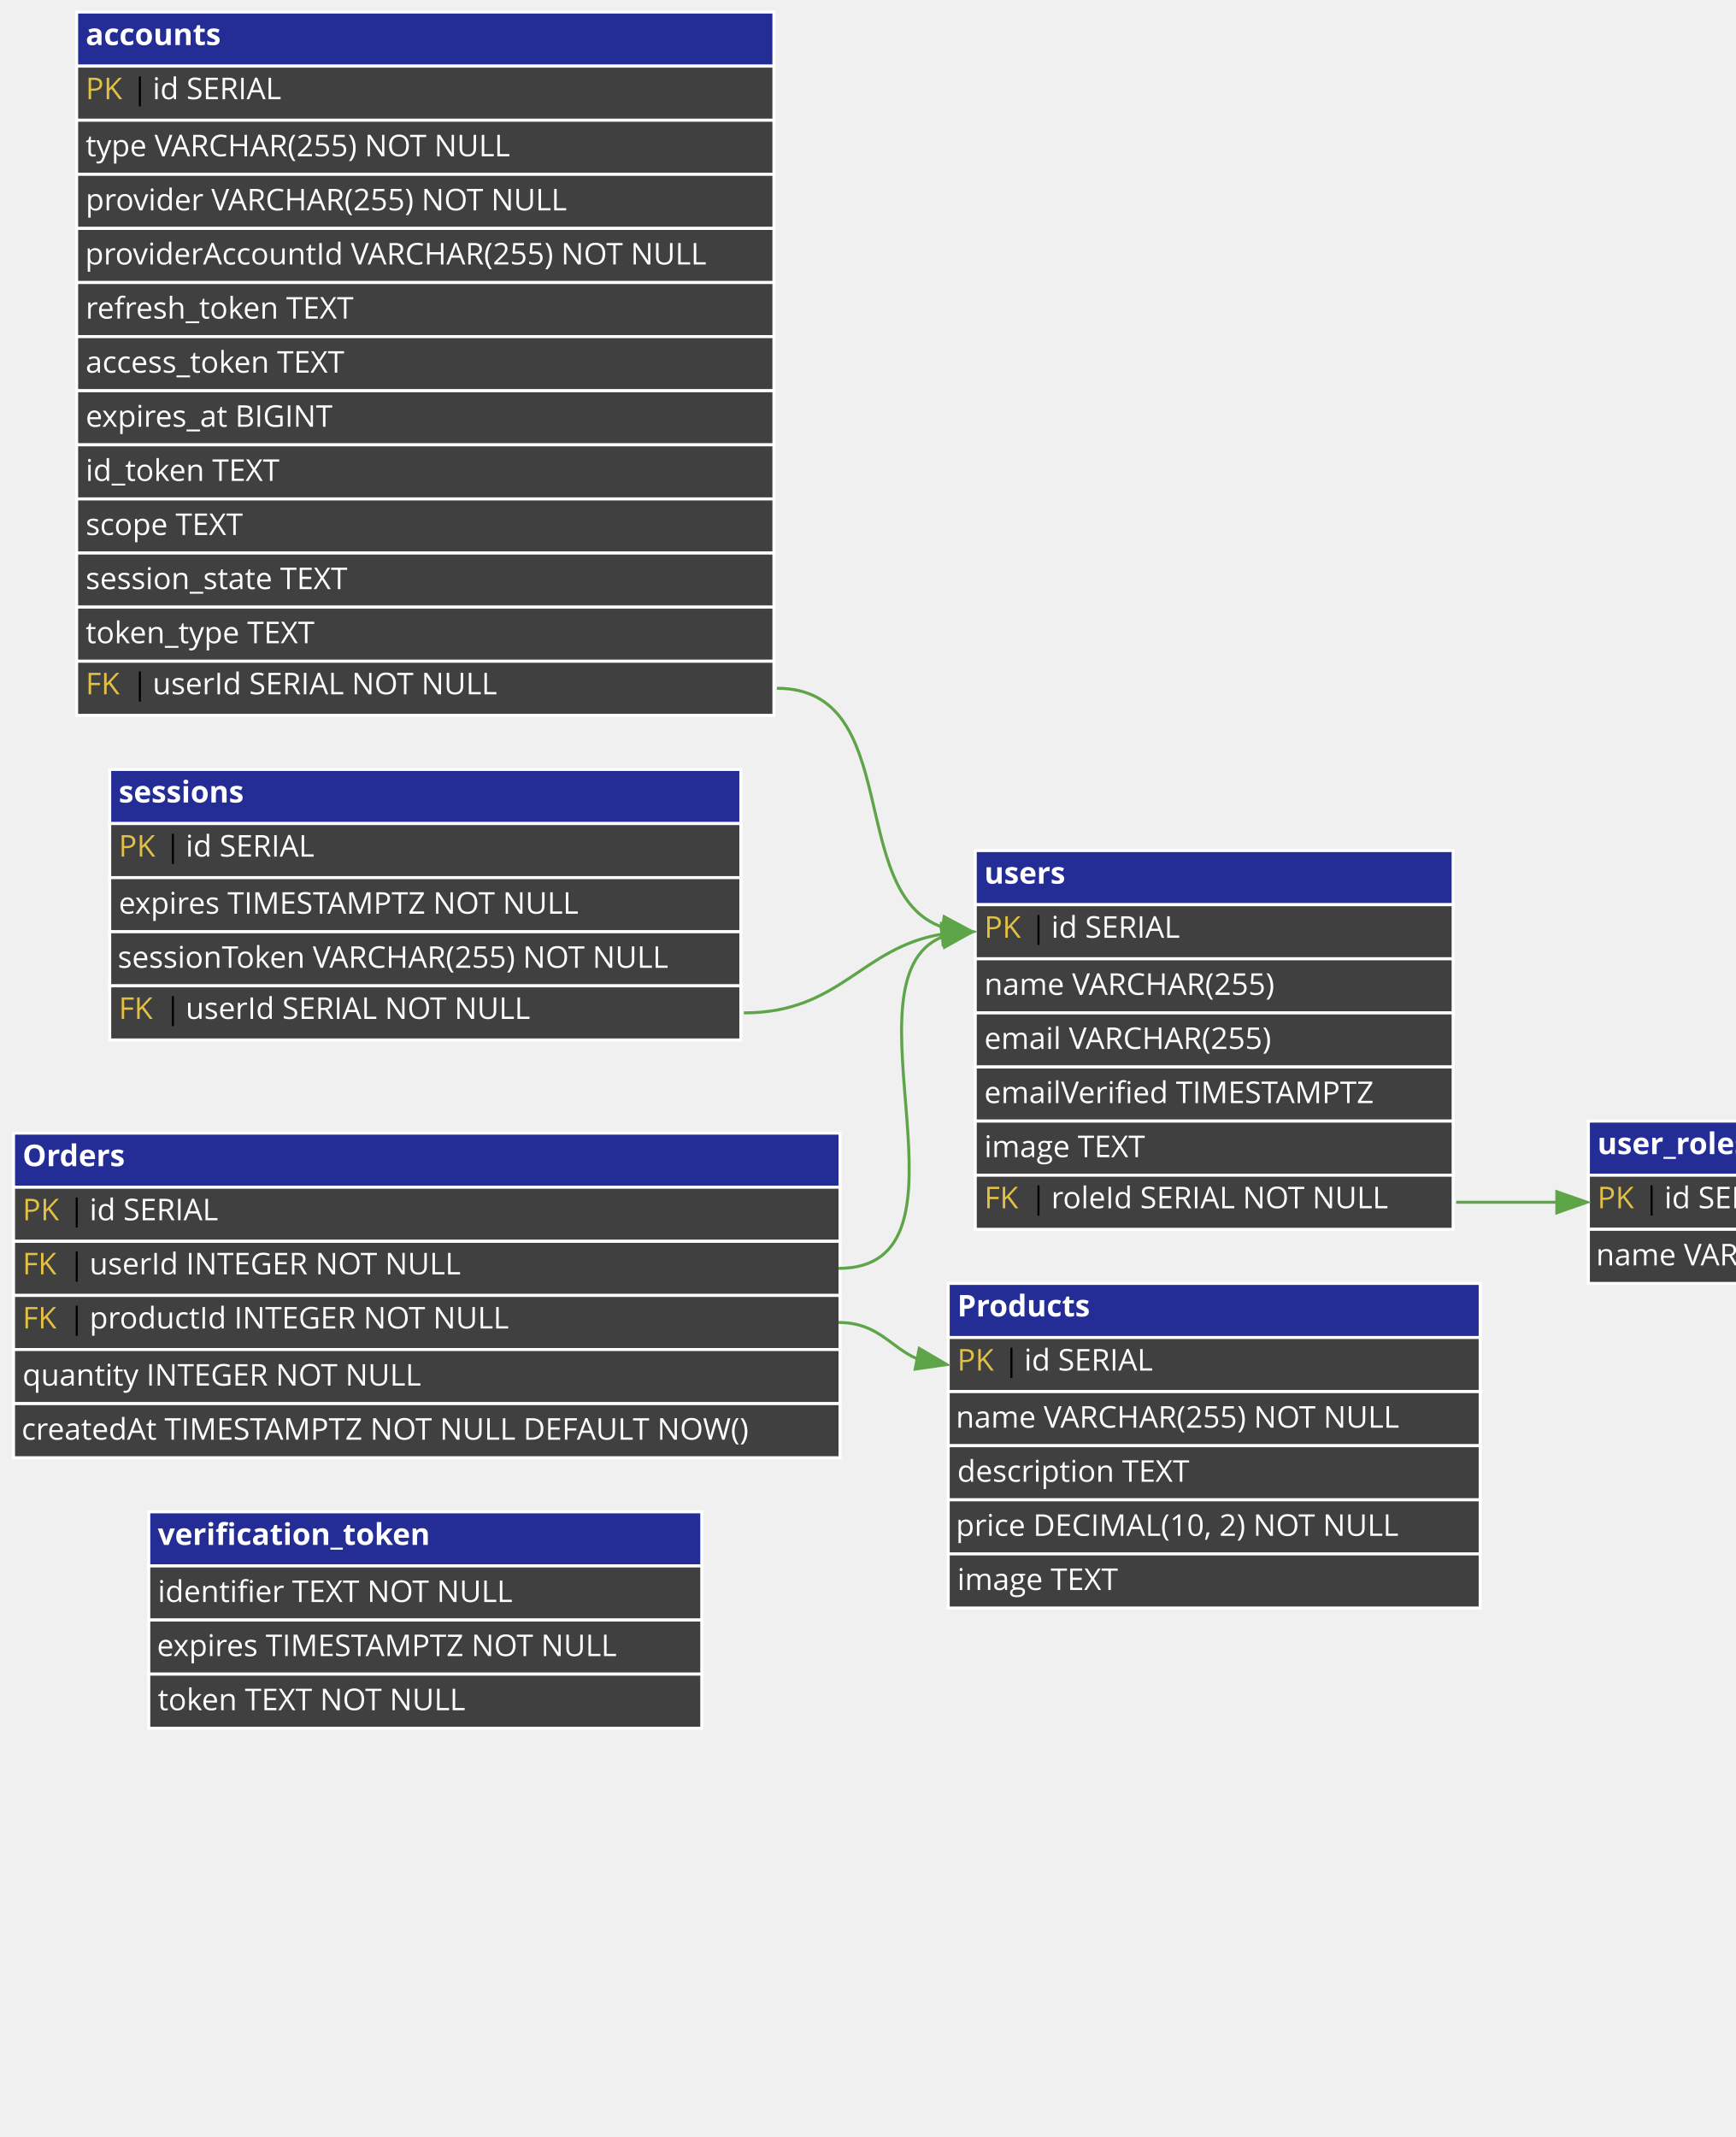
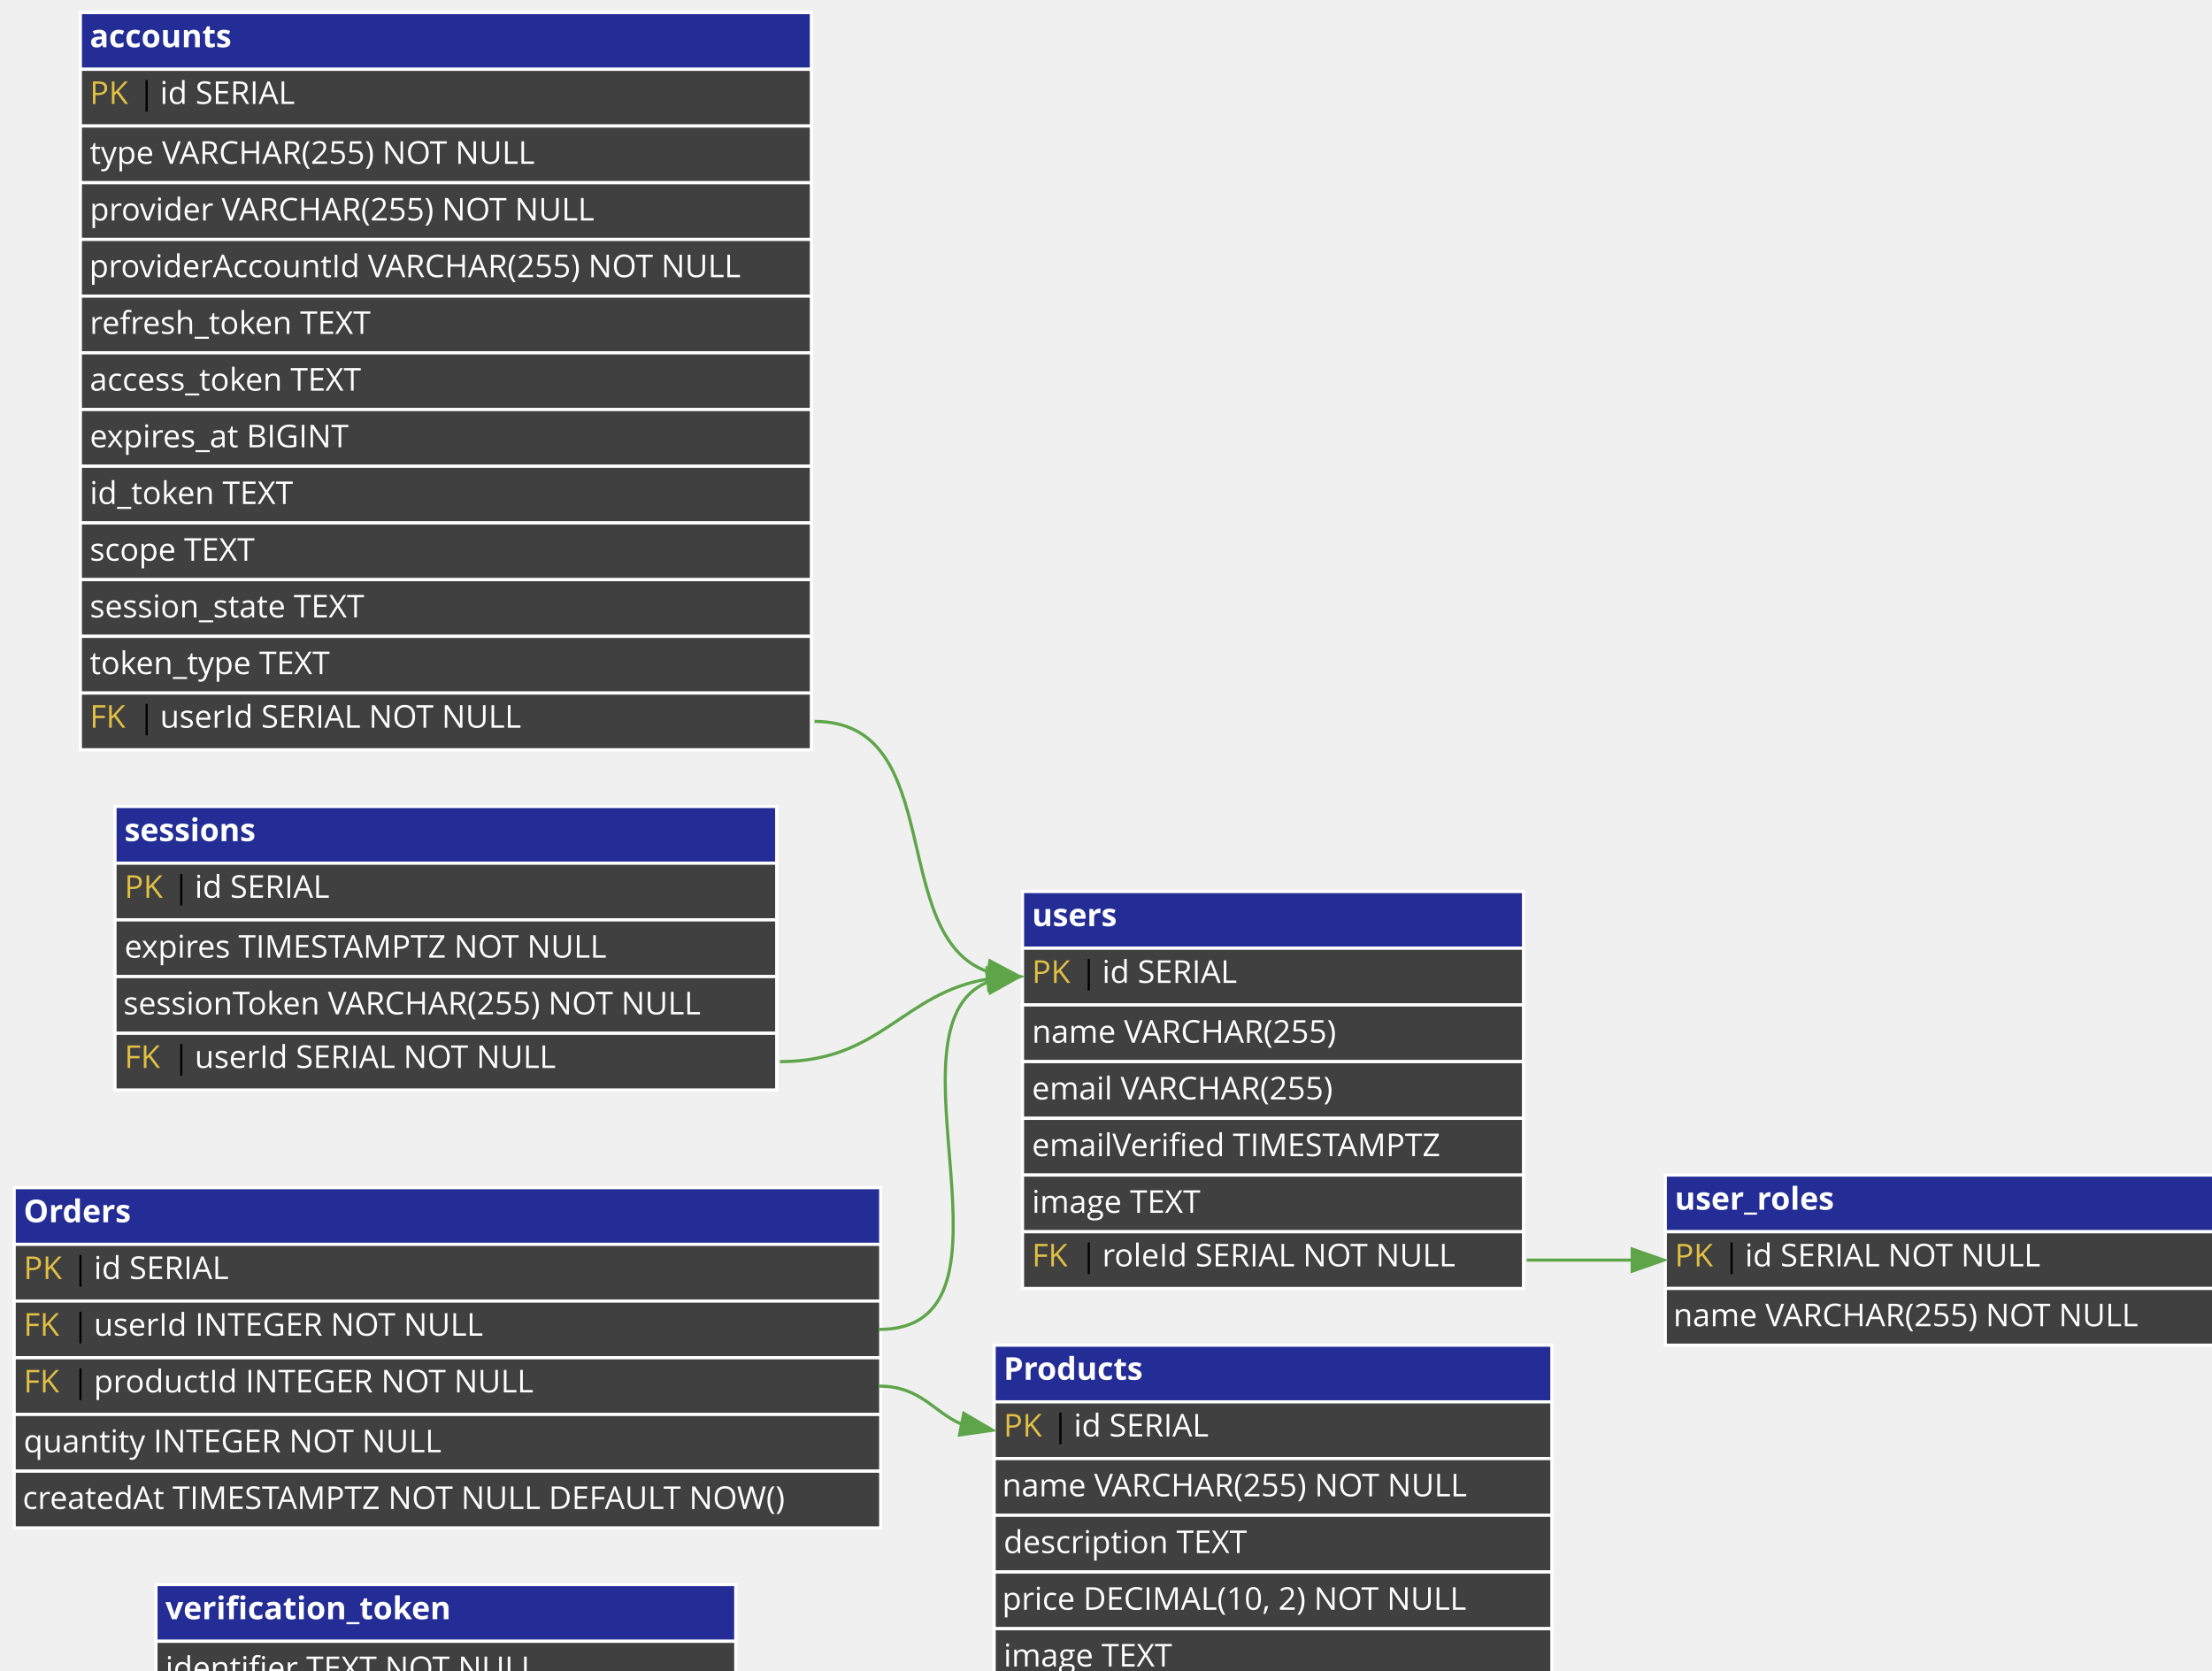
- <svg xmlns="http://www.w3.org/2000/svg" width="770" height="948" viewBox="0 0 577.5 711">
+ <svg xmlns="http://www.w3.org/2000/svg" width="936" height="707" viewBox="0 0 702 530.25">
  <g id="graph0" class="graph" transform="translate(4,575) scale(1)">
    <polygon fill="transparent" stroke="transparent" points="-4,4 -4,-575 705,-575 705,4 -4,4" />
    <g id="node1" class="node">
      <polygon fill="#232d95" stroke="transparent" points="45.5,-54 45.5,-72 229.5,-72 229.5,-54 45.5,-54" />
      <polygon fill="none" stroke="white" points="45.5,-54 45.5,-72 229.5,-72 229.5,-54 45.5,-54" />
      <text text-anchor="start" x="48.5" y="-61" font-family="opensans" font-weight="bold" font-size="10.00" fill="white">verification_token</text>
      <polygon fill="#404040" stroke="transparent" points="45.5,-36 45.5,-54 229.5,-54 229.5,-36 45.5,-36" />
      <polygon fill="none" stroke="white" points="45.5,-36 45.5,-54 229.5,-54 229.5,-36 45.5,-36" />
      <text text-anchor="start" x="48.5" y="-42" font-family="opensans" font-size="10.00" fill="white">          identifier TEXT NOT NULL</text>
      <polygon fill="#404040" stroke="transparent" points="45.5,-18 45.5,-36 229.5,-36 229.5,-18 45.5,-18" />
      <polygon fill="none" stroke="white" points="45.5,-18 45.5,-36 229.5,-36 229.5,-18 45.5,-18" />
      <text text-anchor="start" x="48.22" y="-24" font-family="opensans" font-size="10.00" fill="white">          expires TIMESTAMPTZ NOT NULL</text>
      <polygon fill="#404040" stroke="transparent" points="45.5,0 45.5,-18 229.5,-18 229.5,0 45.5,0" />
      <polygon fill="none" stroke="white" points="45.5,0 45.5,-18 229.5,-18 229.5,0 45.5,0" />
      <text text-anchor="start" x="48.5" y="-6" font-family="opensans" font-size="10.00" fill="white">          token TEXT NOT NULL</text>
    </g>
    <g id="node2" class="node">
      <polygon fill="#232d95" stroke="transparent" points="21.5,-553 21.5,-571 253.5,-571 253.5,-553 21.5,-553" />
      <polygon fill="none" stroke="white" points="21.5,-553 21.5,-571 253.5,-571 253.5,-553 21.5,-553" />
      <text text-anchor="start" x="24.5" y="-560" font-family="opensans" font-weight="bold" font-size="10.00" fill="white">accounts</text>
      <polygon fill="#404040" stroke="transparent" points="21.5,-535 21.5,-553 253.5,-553 253.5,-535 21.5,-535" />
      <polygon fill="none" stroke="white" points="21.5,-535 21.5,-553 253.5,-553 253.5,-535 21.5,-535" />
      <text text-anchor="start" x="24.5" y="-542" font-family="opensans" font-size="10.00" fill="#e2c044">PK </text>
      <text text-anchor="start" x="39.78" y="-542" font-family="opensans" font-size="10.00"> | </text>
      <text text-anchor="start" x="46.78" y="-542" font-family="opensans" font-size="10.00" fill="white"> id SERIAL</text>
      <polygon fill="#404040" stroke="transparent" points="21.5,-517 21.5,-535 253.5,-535 253.5,-517 21.5,-517" />
      <polygon fill="none" stroke="white" points="21.5,-517 21.5,-535 253.5,-535 253.5,-517 21.5,-517" />
      <text text-anchor="start" x="24.5" y="-523" font-family="opensans" font-size="10.00" fill="white">          type VARCHAR(255) NOT NULL</text>
      <polygon fill="#404040" stroke="transparent" points="21.5,-499 21.5,-517 253.5,-517 253.5,-499 21.5,-499" />
      <polygon fill="none" stroke="white" points="21.5,-499 21.5,-517 253.5,-517 253.5,-499 21.5,-499" />
      <text text-anchor="start" x="24.5" y="-505" font-family="opensans" font-size="10.00" fill="white">          provider VARCHAR(255) NOT NULL</text>
      <polygon fill="#404040" stroke="transparent" points="21.5,-481 21.5,-499 253.5,-499 253.5,-481 21.5,-481" />
      <polygon fill="none" stroke="white" points="21.5,-481 21.5,-499 253.5,-499 253.5,-481 21.5,-481" />
      <text text-anchor="start" x="24.34" y="-487" font-family="opensans" font-size="10.00" fill="white">          providerAccountId VARCHAR(255) NOT NULL</text>
      <polygon fill="#404040" stroke="transparent" points="21.5,-463 21.5,-481 253.5,-481 253.5,-463 21.5,-463" />
      <polygon fill="none" stroke="white" points="21.5,-463 21.5,-481 253.5,-481 253.5,-463 21.5,-463" />
      <text text-anchor="start" x="24.5" y="-469" font-family="opensans" font-size="10.00" fill="white">          refresh_token TEXT</text>
      <polygon fill="#404040" stroke="transparent" points="21.5,-445 21.5,-463 253.5,-463 253.5,-445 21.5,-445" />
      <polygon fill="none" stroke="white" points="21.5,-445 21.5,-463 253.5,-463 253.5,-445 21.5,-445" />
      <text text-anchor="start" x="24.5" y="-451" font-family="opensans" font-size="10.00" fill="white">          access_token TEXT</text>
      <polygon fill="#404040" stroke="transparent" points="21.5,-427 21.5,-445 253.5,-445 253.5,-427 21.5,-427" />
      <polygon fill="none" stroke="white" points="21.5,-427 21.5,-445 253.5,-445 253.5,-427 21.5,-427" />
      <text text-anchor="start" x="24.5" y="-433" font-family="opensans" font-size="10.00" fill="white">          expires_at BIGINT</text>
      <polygon fill="#404040" stroke="transparent" points="21.5,-409 21.5,-427 253.5,-427 253.5,-409 21.5,-409" />
      <polygon fill="none" stroke="white" points="21.5,-409 21.5,-427 253.5,-427 253.5,-409 21.5,-409" />
      <text text-anchor="start" x="24.5" y="-415" font-family="opensans" font-size="10.00" fill="white">          id_token TEXT</text>
      <polygon fill="#404040" stroke="transparent" points="21.5,-391 21.5,-409 253.5,-409 253.5,-391 21.5,-391" />
      <polygon fill="none" stroke="white" points="21.5,-391 21.5,-409 253.5,-409 253.5,-391 21.5,-391" />
      <text text-anchor="start" x="24.5" y="-397" font-family="opensans" font-size="10.00" fill="white">          scope TEXT</text>
      <polygon fill="#404040" stroke="transparent" points="21.5,-373 21.5,-391 253.5,-391 253.5,-373 21.5,-373" />
      <polygon fill="none" stroke="white" points="21.5,-373 21.5,-391 253.5,-391 253.5,-373 21.5,-373" />
      <text text-anchor="start" x="24.5" y="-379" font-family="opensans" font-size="10.00" fill="white">          session_state TEXT</text>
      <polygon fill="#404040" stroke="transparent" points="21.5,-355 21.5,-373 253.5,-373 253.5,-355 21.5,-355" />
      <polygon fill="none" stroke="white" points="21.5,-355 21.5,-373 253.5,-373 253.5,-355 21.5,-355" />
      <text text-anchor="start" x="24.5" y="-361" font-family="opensans" font-size="10.00" fill="white">          token_type TEXT</text>
      <polygon fill="#404040" stroke="transparent" points="21.5,-337 21.5,-355 253.5,-355 253.5,-337 21.5,-337" />
      <polygon fill="none" stroke="white" points="21.5,-337 21.5,-355 253.5,-355 253.5,-337 21.5,-337" />
      <text text-anchor="start" x="24.5" y="-344" font-family="opensans" font-size="10.00" fill="#e2c044">FK </text>
      <text text-anchor="start" x="39.78" y="-344" font-family="opensans" font-size="10.00"> | </text>
      <text text-anchor="start" x="46.78" y="-344" font-family="opensans" font-size="10.00" fill="white"> userId SERIAL NOT NULL</text>
    </g>
    <g id="node4" class="node">
      <polygon fill="#232d95" stroke="transparent" points="320.5,-274 320.5,-292 479.5,-292 479.5,-274 320.5,-274" />
      <polygon fill="none" stroke="white" points="320.5,-274 320.5,-292 479.5,-292 479.5,-274 320.5,-274" />
      <text text-anchor="start" x="323.5" y="-281" font-family="opensans" font-weight="bold" font-size="10.00" fill="white">users</text>
      <polygon fill="#404040" stroke="transparent" points="320.5,-256 320.5,-274 479.5,-274 479.5,-256 320.5,-256" />
      <polygon fill="none" stroke="white" points="320.5,-256 320.5,-274 479.5,-274 479.5,-256 320.5,-256" />
      <text text-anchor="start" x="323.5" y="-263" font-family="opensans" font-size="10.00" fill="#e2c044">PK </text>
      <text text-anchor="start" x="338.78" y="-263" font-family="opensans" font-size="10.00"> | </text>
      <text text-anchor="start" x="345.78" y="-263" font-family="opensans" font-size="10.00" fill="white"> id SERIAL</text>
      <polygon fill="#404040" stroke="transparent" points="320.5,-238 320.5,-256 479.5,-256 479.5,-238 320.5,-238" />
      <polygon fill="none" stroke="white" points="320.5,-238 320.5,-256 479.5,-256 479.5,-238 320.5,-238" />
      <text text-anchor="start" x="323.5" y="-244" font-family="opensans" font-size="10.00" fill="white">          name VARCHAR(255)</text>
      <polygon fill="#404040" stroke="transparent" points="320.5,-220 320.5,-238 479.5,-238 479.5,-220 320.5,-220" />
      <polygon fill="none" stroke="white" points="320.5,-220 320.5,-238 479.5,-238 479.5,-220 320.5,-220" />
      <text text-anchor="start" x="323.5" y="-226" font-family="opensans" font-size="10.00" fill="white">          email VARCHAR(255)</text>
      <polygon fill="#404040" stroke="transparent" points="320.5,-202 320.5,-220 479.5,-220 479.5,-202 320.5,-202" />
      <polygon fill="none" stroke="white" points="320.5,-202 320.5,-220 479.5,-220 479.5,-202 320.5,-202" />
      <text text-anchor="start" x="323.49" y="-208" font-family="opensans" font-size="10.00" fill="white">          emailVerified TIMESTAMPTZ</text>
      <polygon fill="#404040" stroke="transparent" points="320.5,-184 320.5,-202 479.5,-202 479.5,-184 320.5,-184" />
      <polygon fill="none" stroke="white" points="320.5,-184 320.5,-202 479.5,-202 479.5,-184 320.5,-184" />
      <text text-anchor="start" x="323.5" y="-190" font-family="opensans" font-size="10.00" fill="white">          image TEXT</text>
      <polygon fill="#404040" stroke="transparent" points="320.5,-166 320.5,-184 479.5,-184 479.5,-166 320.5,-166" />
      <polygon fill="none" stroke="white" points="320.5,-166 320.5,-184 479.5,-184 479.5,-166 320.5,-166" />
      <text text-anchor="start" x="323.5" y="-173" font-family="opensans" font-size="10.00" fill="#e2c044">FK </text>
      <text text-anchor="start" x="338.78" y="-173" font-family="opensans" font-size="10.00"> | </text>
      <text text-anchor="start" x="345.78" y="-173" font-family="opensans" font-size="10.00" fill="white"> roleId SERIAL NOT NULL</text>
    </g>
    <g id="edge1" class="edge">
      <path fill="none" stroke="#5ea54a" d="M254.5,-346C296.87,-346 277.33,-277.74 309.54,-266.55" />
      <polygon fill="#5ea54a" stroke="#5ea54a" points="310.16,-269.99 319.5,-265 309.08,-263.08 310.16,-269.99" />
    </g>
    <g id="node3" class="node">
      <polygon fill="#232d95" stroke="transparent" points="32.5,-301 32.5,-319 242.5,-319 242.5,-301 32.5,-301" />
      <polygon fill="none" stroke="white" points="32.5,-301 32.5,-319 242.5,-319 242.5,-301 32.5,-301" />
      <text text-anchor="start" x="35.5" y="-308" font-family="opensans" font-weight="bold" font-size="10.00" fill="white">sessions</text>
      <polygon fill="#404040" stroke="transparent" points="32.5,-283 32.5,-301 242.5,-301 242.5,-283 32.5,-283" />
      <polygon fill="none" stroke="white" points="32.5,-283 32.5,-301 242.5,-301 242.5,-283 32.5,-283" />
      <text text-anchor="start" x="35.5" y="-290" font-family="opensans" font-size="10.00" fill="#e2c044">PK </text>
      <text text-anchor="start" x="50.78" y="-290" font-family="opensans" font-size="10.00"> | </text>
      <text text-anchor="start" x="57.78" y="-290" font-family="opensans" font-size="10.00" fill="white"> id SERIAL</text>
      <polygon fill="#404040" stroke="transparent" points="32.5,-265 32.5,-283 242.5,-283 242.5,-265 32.5,-265" />
      <polygon fill="none" stroke="white" points="32.5,-265 32.5,-283 242.5,-283 242.5,-265 32.5,-265" />
      <text text-anchor="start" x="35.5" y="-271" font-family="opensans" font-size="10.00" fill="white">          expires TIMESTAMPTZ NOT NULL</text>
      <polygon fill="#404040" stroke="transparent" points="32.5,-247 32.5,-265 242.5,-265 242.5,-247 32.5,-247" />
      <polygon fill="none" stroke="white" points="32.5,-247 32.5,-265 242.5,-265 242.5,-247 32.5,-247" />
      <text text-anchor="start" x="35.16" y="-253" font-family="opensans" font-size="10.00" fill="white">          sessionToken VARCHAR(255) NOT NULL</text>
      <polygon fill="#404040" stroke="transparent" points="32.5,-229 32.5,-247 242.5,-247 242.5,-229 32.5,-229" />
      <polygon fill="none" stroke="white" points="32.5,-229 32.5,-247 242.5,-247 242.5,-229 32.5,-229" />
      <text text-anchor="start" x="35.5" y="-236" font-family="opensans" font-size="10.00" fill="#e2c044">FK </text>
      <text text-anchor="start" x="50.78" y="-236" font-family="opensans" font-size="10.00"> | </text>
      <text text-anchor="start" x="57.78" y="-236" font-family="opensans" font-size="10.00" fill="white"> userId SERIAL NOT NULL</text>
    </g>
    <g id="edge2" class="edge">
      <path fill="none" stroke="#5ea54a" d="M243.5,-238C275.71,-238 282.45,-259.79 309.49,-264.22" />
      <polygon fill="#5ea54a" stroke="#5ea54a" points="309.26,-267.71 319.5,-265 309.8,-260.73 309.26,-267.71" />
    </g>
    <g id="node5" class="node">
      <polygon fill="#232d95" stroke="transparent" points="524.5,-184 524.5,-202 701.5,-202 701.5,-184 524.5,-184" />
      <polygon fill="none" stroke="white" points="524.5,-184 524.5,-202 701.5,-202 701.5,-184 524.5,-184" />
      <text text-anchor="start" x="527.5" y="-191" font-family="opensans" font-weight="bold" font-size="10.00" fill="white">user_roles</text>
      <polygon fill="#404040" stroke="transparent" points="524.5,-166 524.5,-184 701.5,-184 701.5,-166 524.5,-166" />
      <polygon fill="none" stroke="white" points="524.5,-166 524.5,-184 701.5,-184 701.5,-166 524.5,-166" />
      <text text-anchor="start" x="527.5" y="-173" font-family="opensans" font-size="10.00" fill="#e2c044">PK </text>
      <text text-anchor="start" x="542.78" y="-173" font-family="opensans" font-size="10.00"> | </text>
      <text text-anchor="start" x="549.78" y="-173" font-family="opensans" font-size="10.00" fill="white"> id SERIAL NOT NULL</text>
      <polygon fill="#404040" stroke="transparent" points="524.5,-148 524.5,-166 701.5,-166 701.5,-148 524.5,-148" />
      <polygon fill="none" stroke="white" points="524.5,-148 524.5,-166 701.5,-166 701.5,-148 524.5,-148" />
      <text text-anchor="start" x="527.05" y="-154" font-family="opensans" font-size="10.00" fill="white">          name VARCHAR(255) NOT NULL</text>
    </g>
    <g id="edge3" class="edge">
      <path fill="none" stroke="#5ea54a" d="M480.5,-175C495.91,-175 502.1,-175 513.77,-175" />
      <polygon fill="#5ea54a" stroke="#5ea54a" points="514,-178.5 524,-175 514,-171.5 514,-178.5" />
    </g>
    <g id="node6" class="node">
      <polygon fill="#232d95" stroke="transparent" points="311.5,-130 311.5,-148 488.5,-148 488.5,-130 311.5,-130" />
      <polygon fill="none" stroke="white" points="311.5,-130 311.5,-148 488.5,-148 488.5,-130 311.5,-130" />
      <text text-anchor="start" x="314.5" y="-137" font-family="opensans" font-weight="bold" font-size="10.00" fill="white">Products</text>
      <polygon fill="#404040" stroke="transparent" points="311.5,-112 311.5,-130 488.5,-130 488.5,-112 311.5,-112" />
      <polygon fill="none" stroke="white" points="311.5,-112 311.5,-130 488.5,-130 488.5,-112 311.5,-112" />
      <text text-anchor="start" x="314.5" y="-119" font-family="opensans" font-size="10.00" fill="#e2c044">PK </text>
      <text text-anchor="start" x="329.78" y="-119" font-family="opensans" font-size="10.00"> | </text>
      <text text-anchor="start" x="336.78" y="-119" font-family="opensans" font-size="10.00" fill="white"> id SERIAL</text>
      <polygon fill="#404040" stroke="transparent" points="311.5,-94 311.5,-112 488.5,-112 488.5,-94 311.5,-94" />
      <polygon fill="none" stroke="white" points="311.5,-94 311.5,-112 488.5,-112 488.5,-94 311.5,-94" />
      <text text-anchor="start" x="314.05" y="-100" font-family="opensans" font-size="10.00" fill="white">          name VARCHAR(255) NOT NULL</text>
      <polygon fill="#404040" stroke="transparent" points="311.5,-76 311.5,-94 488.5,-94 488.5,-76 311.5,-76" />
      <polygon fill="none" stroke="white" points="311.5,-76 311.5,-94 488.5,-94 488.5,-76 311.5,-76" />
      <text text-anchor="start" x="314.5" y="-82" font-family="opensans" font-size="10.00" fill="white">          description TEXT</text>
      <polygon fill="#404040" stroke="transparent" points="311.5,-58 311.5,-76 488.5,-76 488.5,-58 311.5,-58" />
      <polygon fill="none" stroke="white" points="311.5,-58 311.5,-76 488.5,-76 488.5,-58 311.5,-58" />
      <text text-anchor="start" x="314.06" y="-64" font-family="opensans" font-size="10.00" fill="white">          price DECIMAL(10, 2) NOT NULL</text>
      <polygon fill="#404040" stroke="transparent" points="311.5,-40 311.5,-58 488.5,-58 488.5,-40 311.5,-40" />
      <polygon fill="none" stroke="white" points="311.5,-40 311.5,-58 488.5,-58 488.5,-40 311.5,-40" />
      <text text-anchor="start" x="314.5" y="-46" font-family="opensans" font-size="10.00" fill="white">          image TEXT</text>
    </g>
    <g id="node7" class="node">
      <polygon fill="#232d95" stroke="transparent" points="0.5,-180 0.5,-198 275.5,-198 275.5,-180 0.5,-180" />
      <polygon fill="none" stroke="white" points="0.5,-180 0.5,-198 275.5,-198 275.5,-180 0.5,-180" />
      <text text-anchor="start" x="3.5" y="-187" font-family="opensans" font-weight="bold" font-size="10.00" fill="white">Orders</text>
      <polygon fill="#404040" stroke="transparent" points="0.5,-162 0.5,-180 275.5,-180 275.5,-162 0.5,-162" />
      <polygon fill="none" stroke="white" points="0.5,-162 0.5,-180 275.5,-180 275.5,-162 0.5,-162" />
      <text text-anchor="start" x="3.5" y="-169" font-family="opensans" font-size="10.00" fill="#e2c044">PK </text>
      <text text-anchor="start" x="18.78" y="-169" font-family="opensans" font-size="10.00"> | </text>
      <text text-anchor="start" x="25.78" y="-169" font-family="opensans" font-size="10.00" fill="white"> id SERIAL</text>
      <polygon fill="#404040" stroke="transparent" points="0.5,-144 0.5,-162 275.5,-162 275.5,-144 0.5,-144" />
      <polygon fill="none" stroke="white" points="0.5,-144 0.5,-162 275.5,-162 275.5,-144 0.5,-144" />
      <text text-anchor="start" x="3.5" y="-151" font-family="opensans" font-size="10.00" fill="#e2c044">FK </text>
      <text text-anchor="start" x="18.78" y="-151" font-family="opensans" font-size="10.00"> | </text>
      <text text-anchor="start" x="25.78" y="-151" font-family="opensans" font-size="10.00" fill="white"> userId INTEGER NOT NULL</text>
      <polygon fill="#404040" stroke="transparent" points="0.5,-126 0.5,-144 275.5,-144 275.5,-126 0.5,-126" />
      <polygon fill="none" stroke="white" points="0.5,-126 0.5,-144 275.5,-144 275.5,-126 0.5,-126" />
      <text text-anchor="start" x="3.5" y="-133" font-family="opensans" font-size="10.00" fill="#e2c044">FK </text>
      <text text-anchor="start" x="18.78" y="-133" font-family="opensans" font-size="10.00"> | </text>
      <text text-anchor="start" x="25.78" y="-133" font-family="opensans" font-size="10.00" fill="white"> productId INTEGER NOT NULL</text>
      <polygon fill="#404040" stroke="transparent" points="0.5,-108 0.5,-126 275.5,-126 275.5,-108 0.5,-108" />
      <polygon fill="none" stroke="white" points="0.5,-108 0.5,-126 275.5,-126 275.5,-108 0.5,-108" />
      <text text-anchor="start" x="3.5" y="-114" font-family="opensans" font-size="10.00" fill="white">          quantity INTEGER NOT NULL</text>
      <polygon fill="#404040" stroke="transparent" points="0.5,-90 0.5,-108 275.5,-108 275.5,-90 0.5,-90" />
      <polygon fill="none" stroke="white" points="0.5,-90 0.5,-108 275.5,-108 275.5,-90 0.5,-90" />
      <text text-anchor="start" x="3.18" y="-96" font-family="opensans" font-size="10.00" fill="white">          createdAt TIMESTAMPTZ NOT NULL DEFAULT NOW()</text>
    </g>
    <g id="edge4" class="edge">
      <path fill="none" stroke="#5ea54a" d="M275,-153C324.59,-153 274.59,-248.99 309.4,-263.24" />
      <polygon fill="#5ea54a" stroke="#5ea54a" points="309.05,-266.73 319.5,-265 310.25,-259.84 309.05,-266.73" />
    </g>
    <g id="edge5" class="edge">
      <path fill="none" stroke="#5ea54a" d="M275,-135C288.14,-135 292.2,-126.79 301.08,-122.95" />
      <polygon fill="#5ea54a" stroke="#5ea54a" points="301.86,-126.36 311,-121 300.51,-119.49 301.86,-126.36" />
    </g>
  </g>
</svg>
